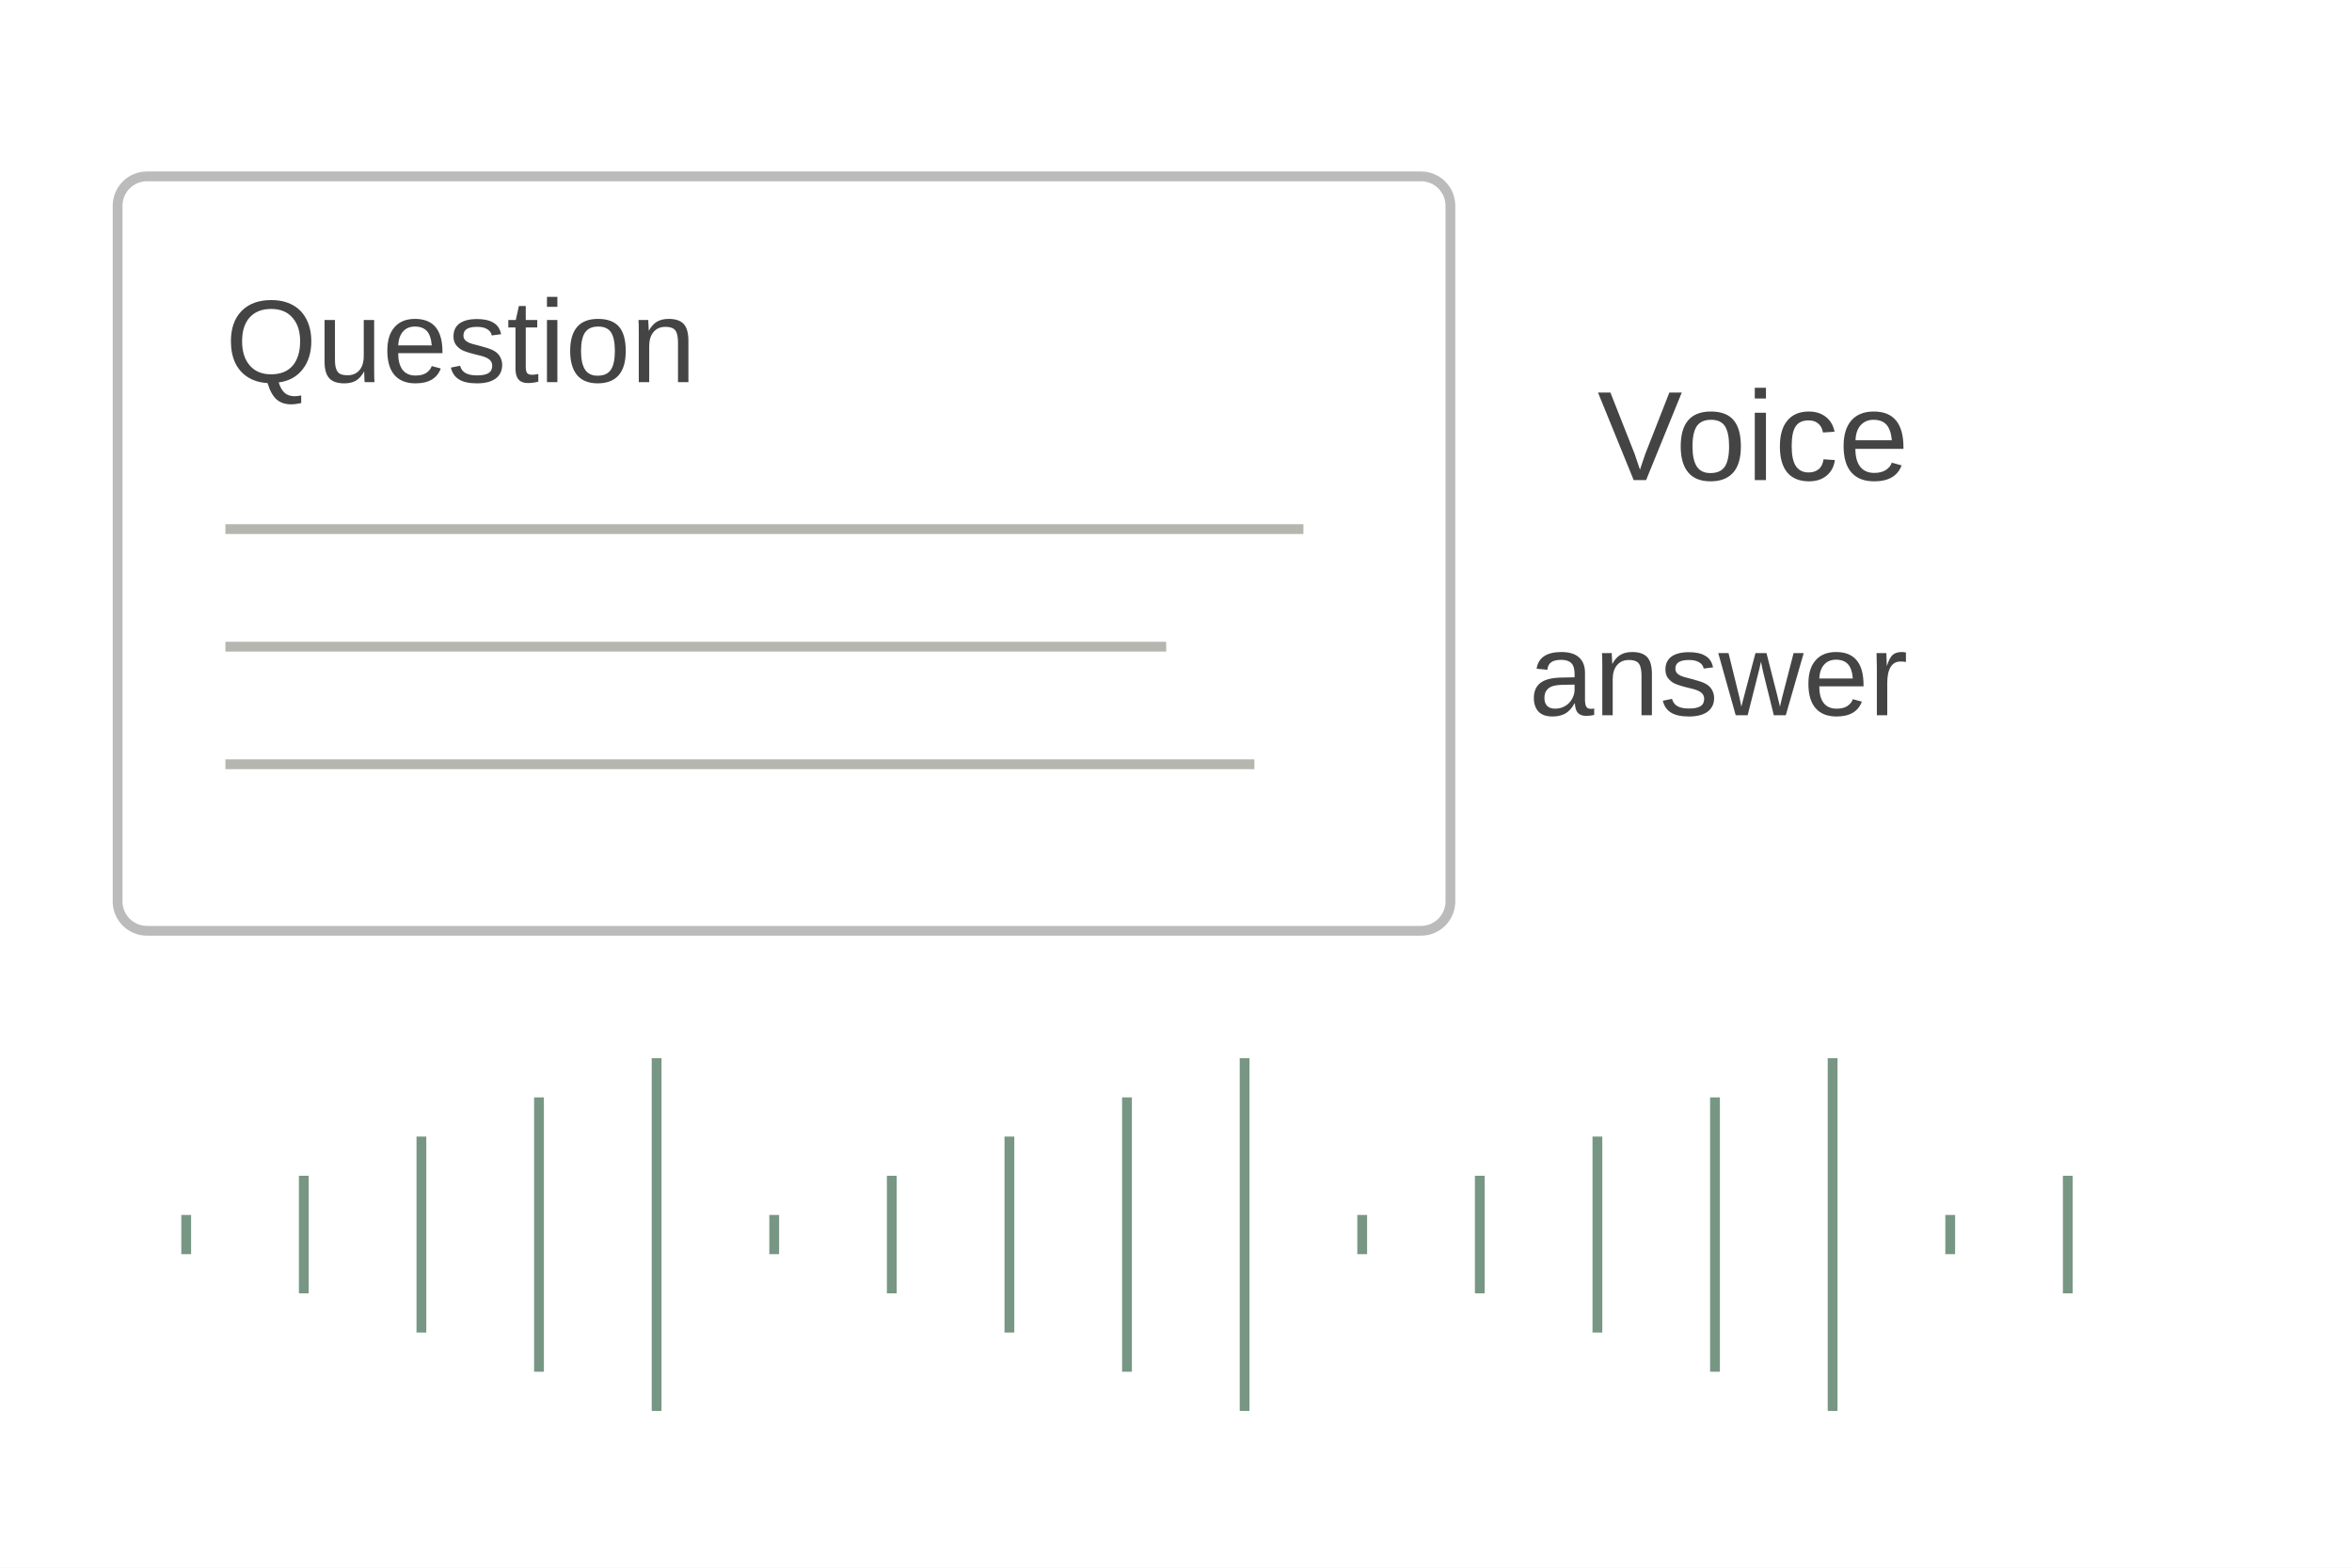
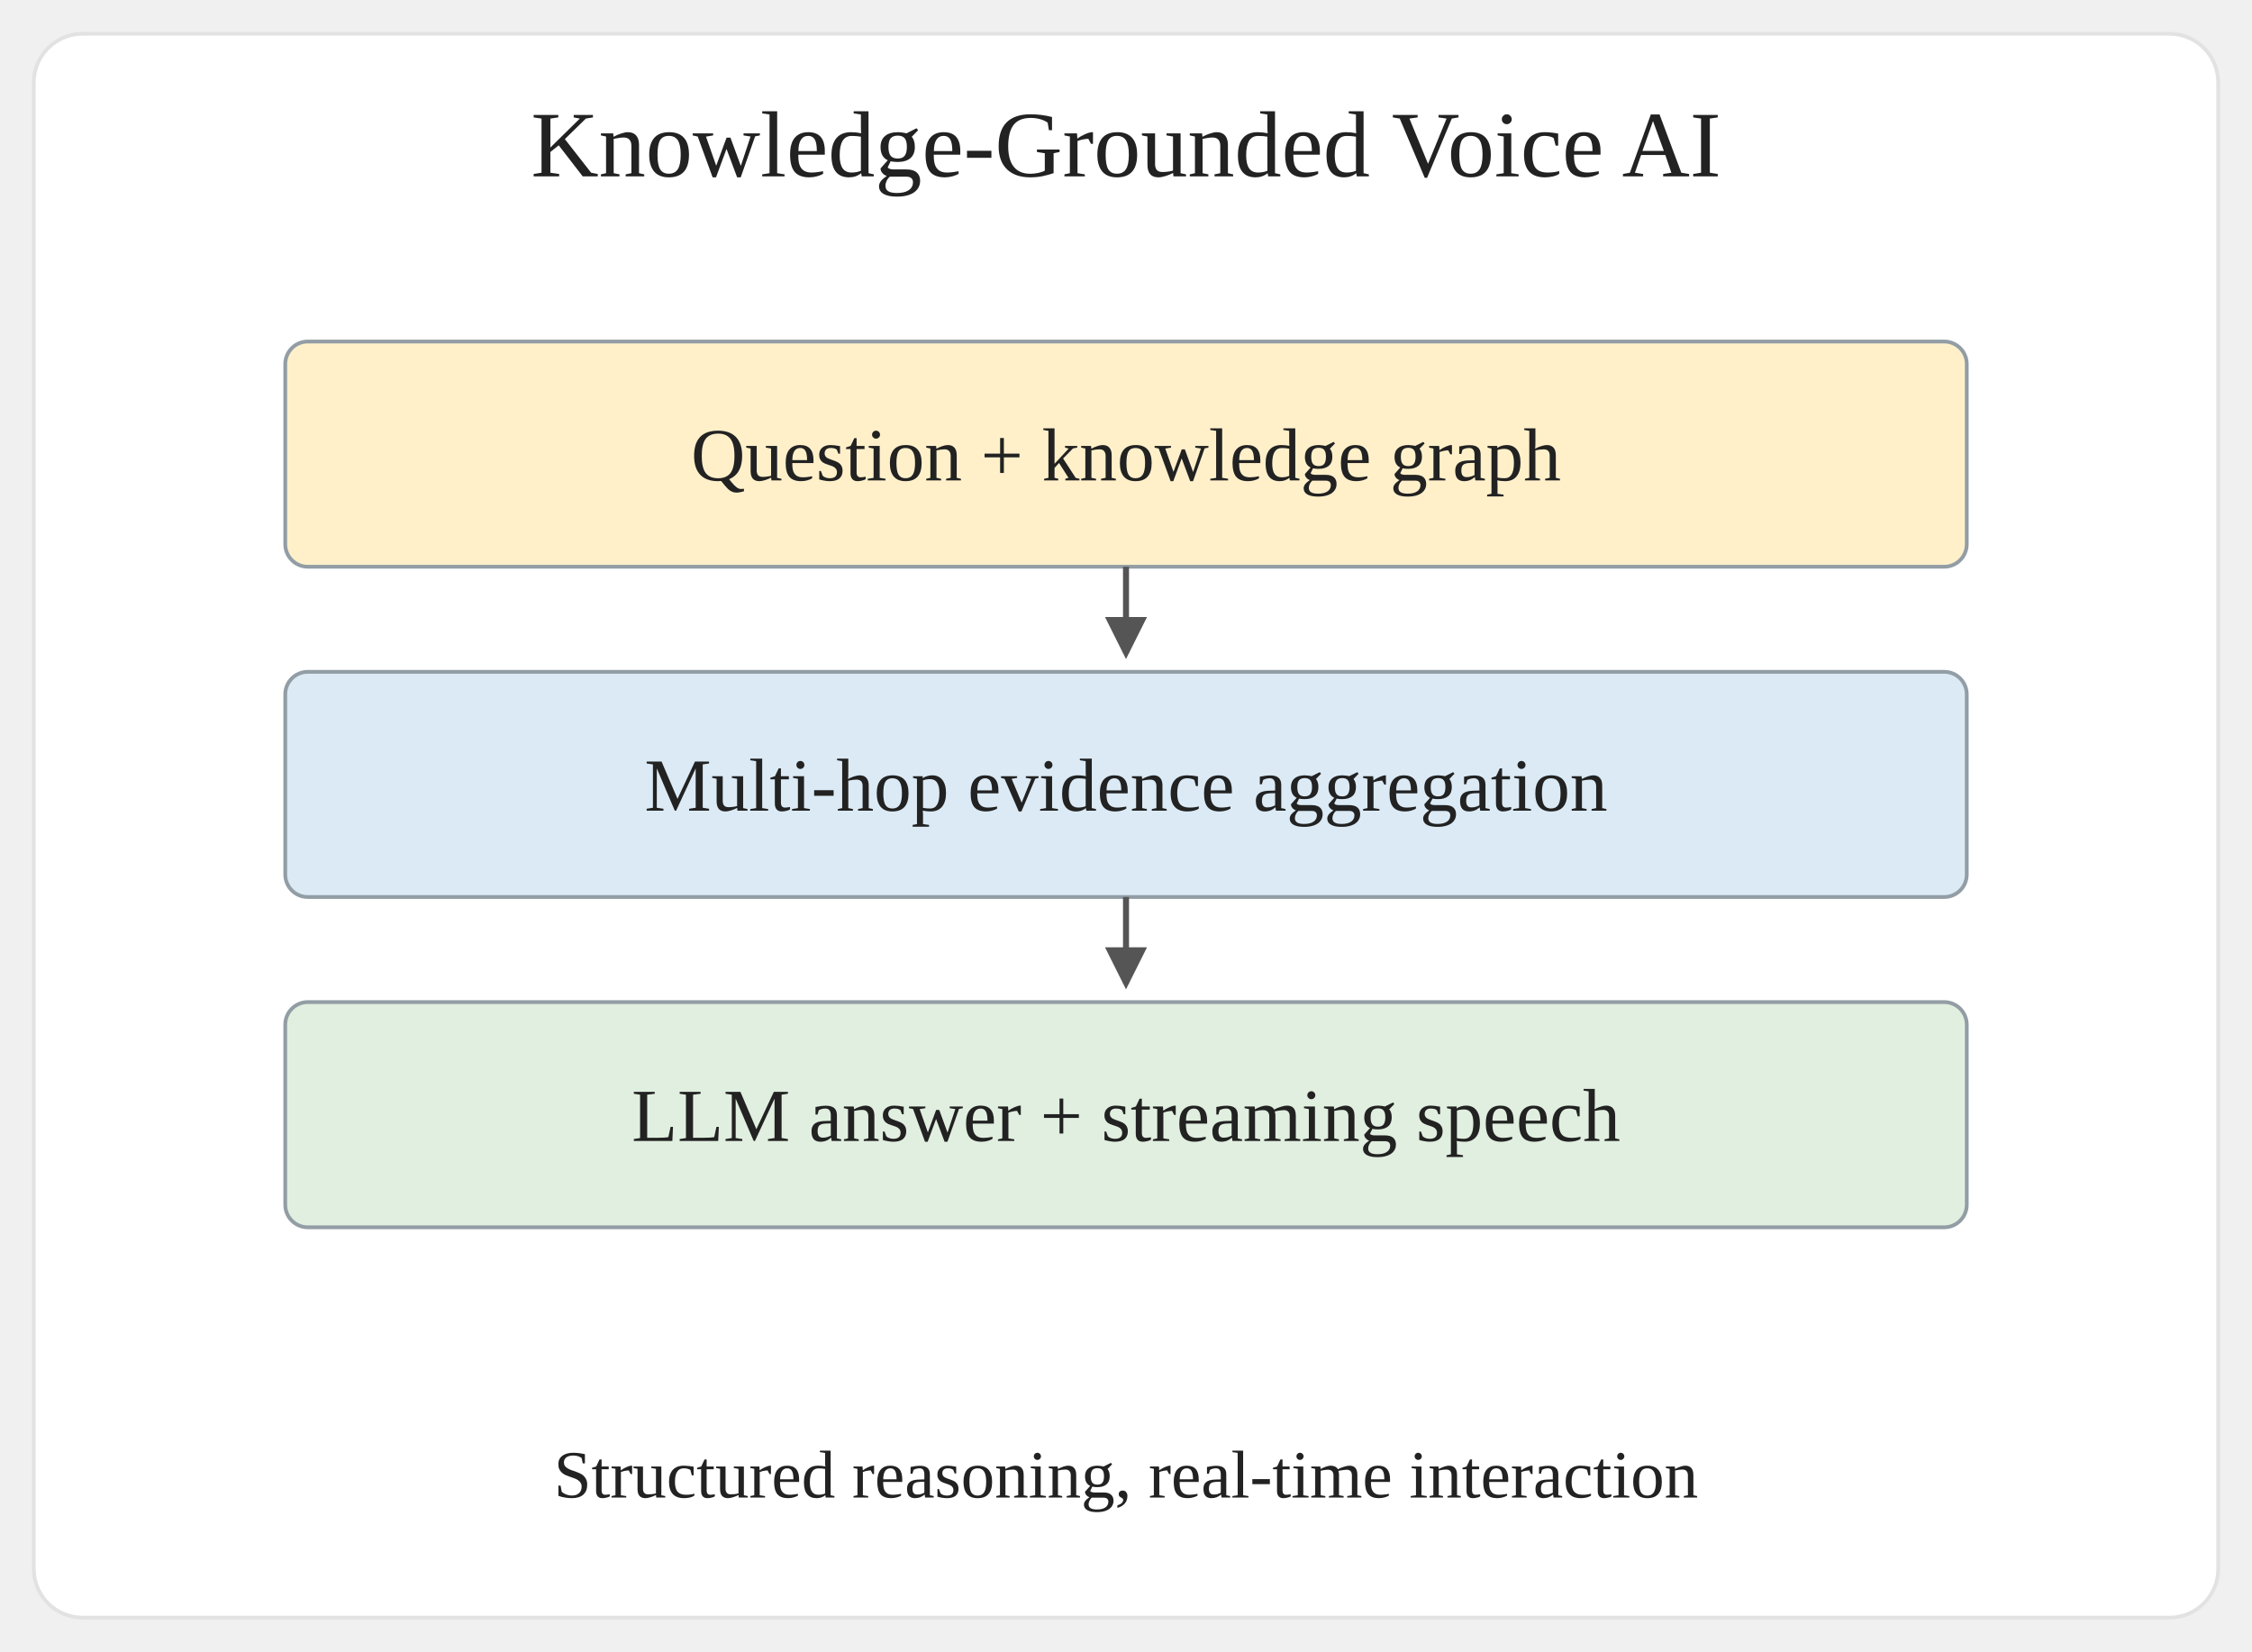
- <svg xmlns="http://www.w3.org/2000/svg" viewBox="0 0 240 160">
-   <rect width="240" height="160" fill="white" />
-   <rect x="12" y="18" width="136" height="77" rx="3" fill="#fff" stroke="#bbb" stroke-width="1" />
-   <text x="23" y="39" font-size="12" fill="#444" font-family="Arial,sans-serif">Question</text>
-   <path d="M23 54L133 54" stroke="#b6b6b0" fill="none" />
-   <path d="M23 66L119 66" stroke="#b6b6b0" fill="none" />
-   <path d="M23 78L128 78" stroke="#b6b6b0" fill="none" />
-   <path d="M19 124L19 128" stroke="#779784" fill="none" />
-   <path d="M31 120L31 132" stroke="#779784" fill="none" />
-   <path d="M43 116L43 136" stroke="#779784" fill="none" />
-   <path d="M55 112L55 140" stroke="#779784" fill="none" />
-   <path d="M67 108L67 144" stroke="#779784" fill="none" />
-   <path d="M79 124L79 128" stroke="#779784" fill="none" />
-   <path d="M91 120L91 132" stroke="#779784" fill="none" />
-   <path d="M103 116L103 136" stroke="#779784" fill="none" />
-   <path d="M115 112L115 140" stroke="#779784" fill="none" />
-   <path d="M127 108L127 144" stroke="#779784" fill="none" />
-   <path d="M139 124L139 128" stroke="#779784" fill="none" />
-   <path d="M151 120L151 132" stroke="#779784" fill="none" />
-   <path d="M163 116L163 136" stroke="#779784" fill="none" />
-   <path d="M175 112L175 140" stroke="#779784" fill="none" />
-   <path d="M187 108L187 144" stroke="#779784" fill="none" />
-   <path d="M199 124L199 128" stroke="#779784" fill="none" />
-   <path d="M211 120L211 132" stroke="#779784" fill="none" />
-   <text x="163" y="49" font-size="13" fill="#444" font-family="Arial,sans-serif">Voice</text>
-   <text x="156" y="73" font-size="12" fill="#444" font-family="Arial,sans-serif">answer</text>
+ <svg xmlns="http://www.w3.org/2000/svg" width="600" height="440" viewBox="0 0 600 440">
+   <defs>
+     <marker id="a" markerWidth="7" markerHeight="7" refX="6" refY="3.5" orient="auto">
+       <path d="M0 0L7 3.5L0 7Z" fill="#555" />
+     </marker>
+   </defs>
+   <rect x="9" y="9" width="582" height="422" rx="13" fill="white" stroke="#e2e2e2" />
+   <g font-family="Georgia, 'Times New Roman', serif" fill="#222">
+     <text x="300" y="47" font-size="25" text-anchor="middle">Knowledge-Grounded Voice AI</text>
+     <rect x="76" y="91" width="448" height="60" rx="6" fill="#fff0ca" stroke="#929da5" />
+     <text x="300" y="128" font-size="20" text-anchor="middle">Question + knowledge graph</text>
+     <path d="M300 151L300 174" fill="none" stroke="#555" stroke-width="1.6" marker-end="url(#a)" />
+     <rect x="76" y="179" width="448" height="60" rx="6" fill="#dbeaf5" stroke="#929da5" />
+     <text x="300" y="216" font-size="20" text-anchor="middle">Multi-hop evidence aggregation</text>
+     <path d="M300 239L300 262" fill="none" stroke="#555" stroke-width="1.6" marker-end="url(#a)" />
+     <rect x="76" y="267" width="448" height="60" rx="6" fill="#e0efdf" stroke="#929da5" />
+     <text x="300" y="304" font-size="20" text-anchor="middle">LLM answer + streaming speech</text>
+     <text x="300" y="399" font-size="18" text-anchor="middle">Structured reasoning, real-time interaction</text>
+   </g>
</svg>
